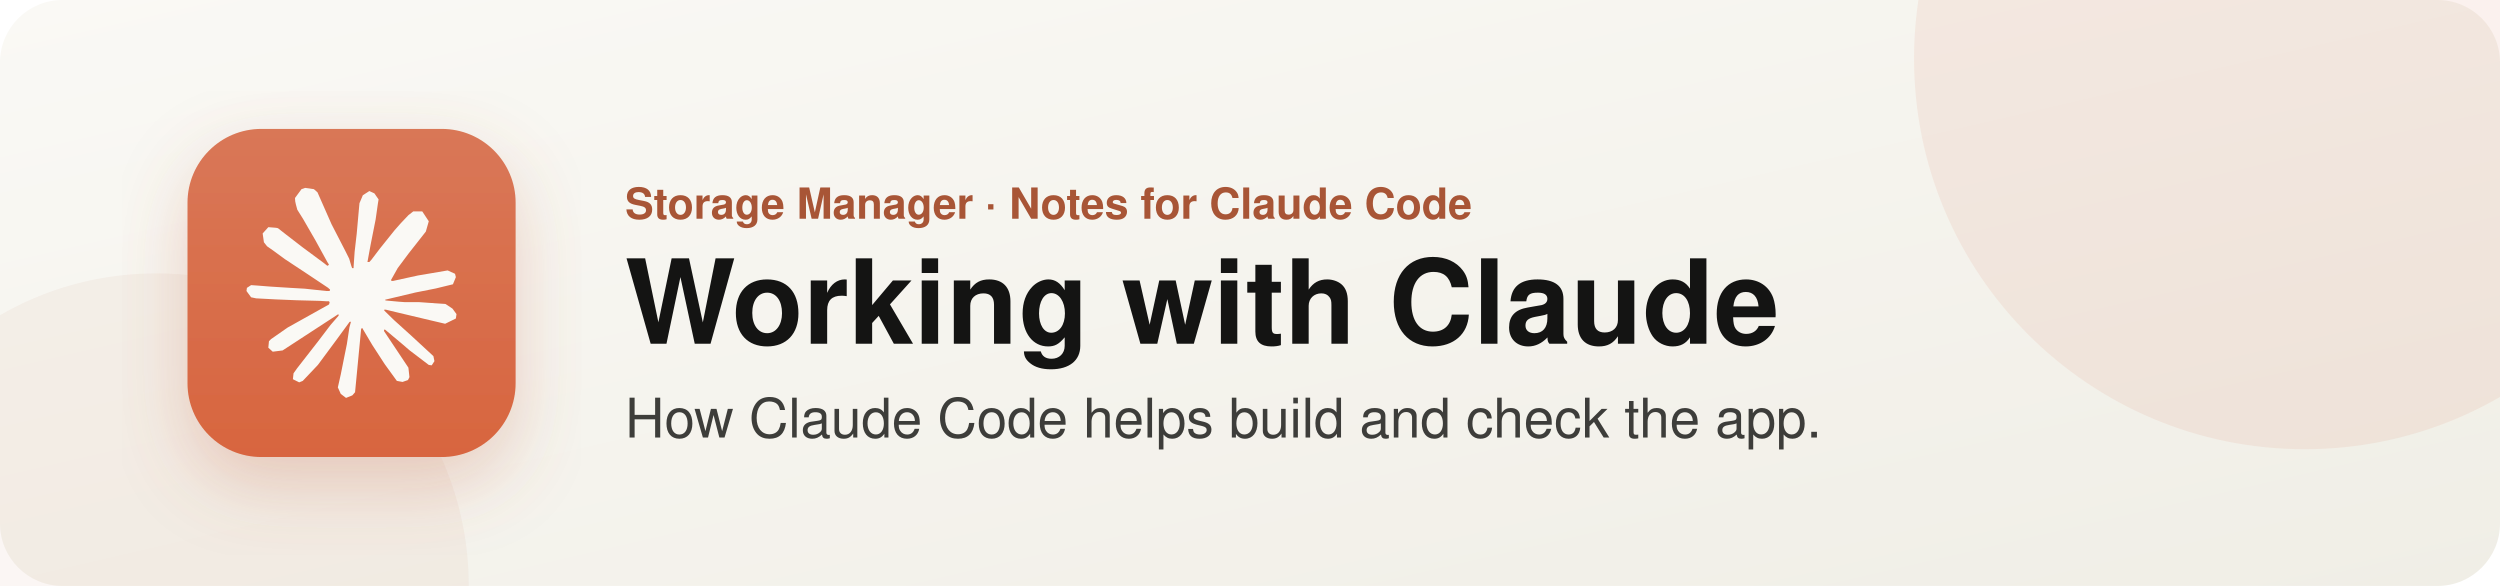
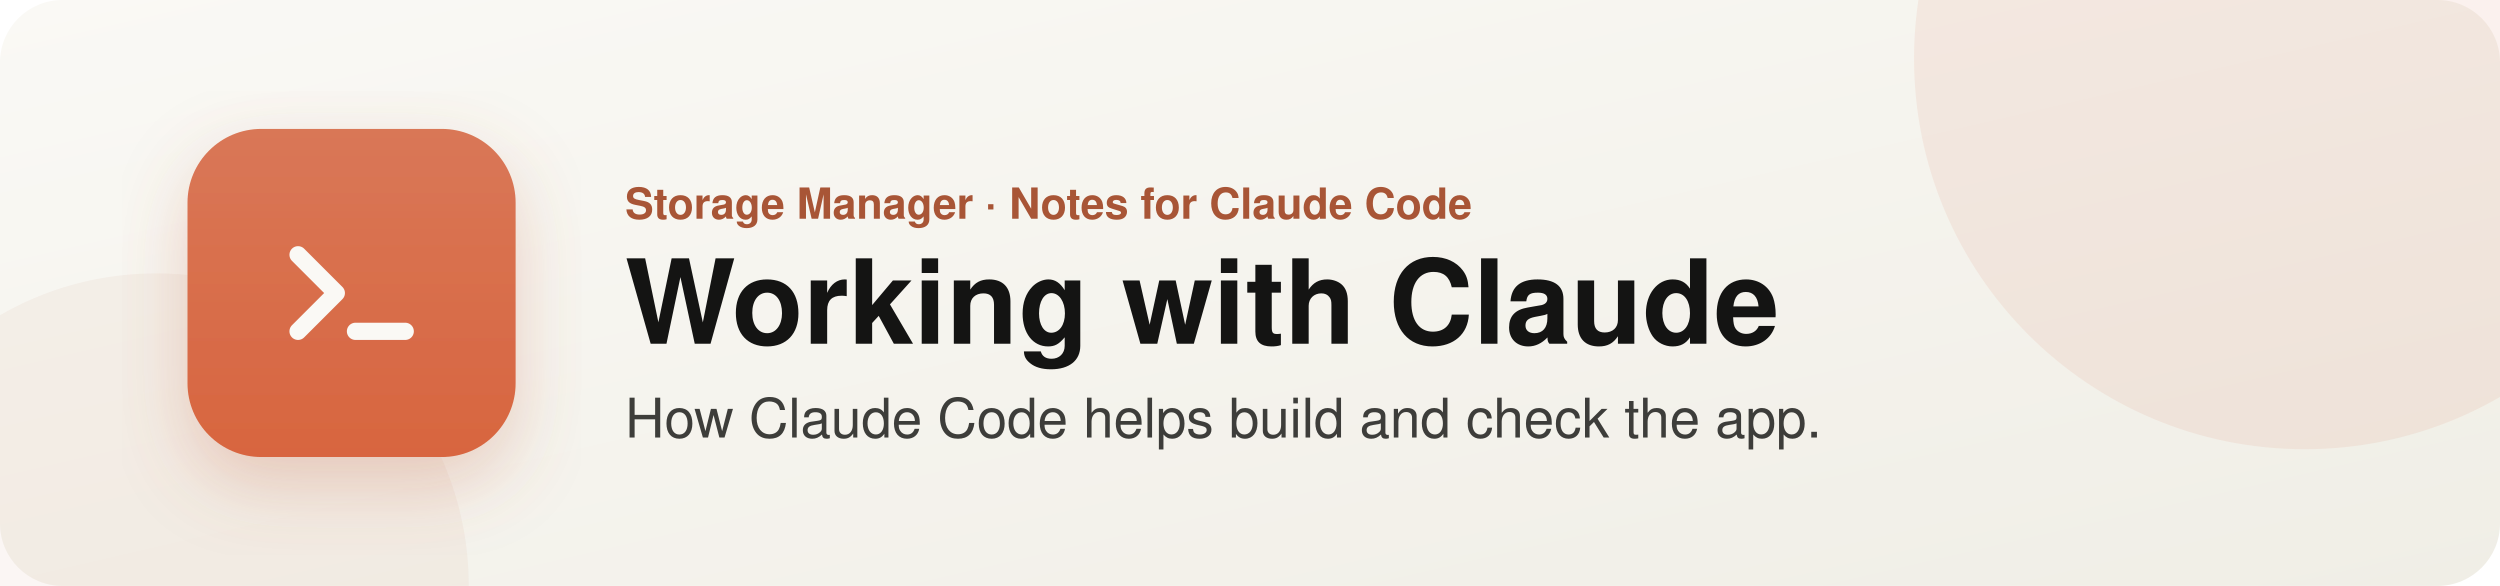
<svg xmlns="http://www.w3.org/2000/svg" width="1280" height="300" viewBox="0 0 1280 300" role="img" data-theme="claude" aria-label="Storage Manager – Working with Claude. How Claude Code helps build and check the app.">
  <defs>
    <linearGradient id="bg" x1="0" y1="0" x2="1" y2="1">
      <stop offset="0" stop-color="#FAF9F5" />
      <stop offset="1" stop-color="#F0EEE6" />
    </linearGradient>
    <filter id="sh" x="-20%" y="-20%" width="140%" height="150%">
      <feDropShadow dx="0" dy="14" stdDeviation="18" flood-color="#C46849" flood-opacity=".28" />
    </filter>
  </defs>
  <rect width="1280" height="300" rx="32" fill="url(#bg)" />
  <circle cx="1180" cy="30" r="200" fill="#D97757" fill-opacity=".10" />
  <circle cx="80" cy="300" r="160" fill="#C46849" fill-opacity=".06" />
  <g filter="url(#sh)">
    <defs>
      <linearGradient id="clay" x1="0" y1="0" x2="0" y2="1">
        <stop offset="0" stop-color="#D97757" />
        <stop offset="1" stop-color="#D8653F" />
      </linearGradient>
    </defs>
    <rect x="96" y="66" width="168" height="168" rx="37.8" fill="url(#clay)" />
-     <path transform="translate(126.2 96.2) scale(0.8602)" fill="#FAF9F5" d="M54.375 118.75L56.125 111L58.125 101L59.75 93L61.25 83.125L62.125 79.875L62 79.625L61.375 79.75L53.875 90L42.5 105.375L33.5 114.875L31.375 115.75L27.625 113.875L28 110.375L30.125 107.375L42.5 91.5L50 81.625L54.875 76L54.75 75.25H54.5L21.5 96.75L15.625 97.5L13 95.125L13.375 91.25L14.625 90L24.5 83.125L49.125 69.375L49.5 68.125L49.125 67.5H47.875L43.75 67.25L29.75 66.875L17.625 66.375L5.75 65.75L2.75 65.125L0 61.375L0.25 59.5L2.75 57.875L6.375 58.125L14.25 58.75L26.125 59.5L34.75 60L47.5 61.375H49.5L49.75 60.5L49.125 60L48.625 59.5L36.25 51.25L23 42.5L16 37.375L12.25 34.75L10.375 32.375L9.625 27.125L13 23.375L17.625 23.75L18.75 24L23.375 27.625L33.25 35.25L46.25 44.875L48.125 46.375L49 45.875V45.5L48.125 44.125L41.125 31.375L33.625 18.375L30.25 13L29.375 9.75C29.042 8.625 28.875 7.375 28.875 6L32.75 0.75L34.875 0L40.125 0.75L42.25 2.625L45.5 10L50.625 21.625L58.75 37.375L61.125 42.125L62.375 46.375L62.875 47.75H63.75V47L64.375 38L65.625 27.125L66.875 13.125L67.25 9.125L69.25 4.375L73.125 1.875L76.125 3.25L78.625 6.875L78.25 9.125L76.875 18.75L73.875 33.875L72 44.125H73.125L74.375 42.75L79.5 36L88.125 25.25L91.875 21L96.375 16.25L99.25 14H104.625L108.5 19.875L106.75 26L101.25 33L96.625 38.875L90 47.75L86 54.875L86.375 55.375H87.25L102.125 52.125L110.25 50.75L119.75 49.125L124.125 51.125L124.625 53.125L122.875 57.375L112.625 59.875L100.625 62.25L82.75 66.5L82.5 66.625L82.75 67L90.75 67.75L94.25 68H102.75L118.5 69.125L122.625 71.875L125 75.125L124.625 77.75L118.25 80.875L109.75 78.875L89.75 74.125L83 72.5H82V73L87.75 78.625L98.125 88L111.25 100.125L111.875 103.125L110.25 105.625L108.5 105.375L97 96.625L92.5 92.75L82.5 84.375H81.875V85.25L84.125 88.625L96.375 107L97 112.625L96.125 114.375L92.875 115.5L89.5 114.875L82.25 104.875L74.875 93.5L68.875 83.375L68.25 83.875L64.625 121.625L63 123.5L59.25 125L56.125 122.625L54.375 118.75Z" />
+     <g transform="translate(133.0 103.0) scale(3.92)" fill="none" stroke="#FAF9F5" stroke-width="2.25" stroke-linecap="round" stroke-linejoin="round">
+       <path d="M5 7l5 5-5 5" />
+       <path d="M12.5 17h6.5" />
+     </g>
  </g>
  <text x="320" y="112" font-family="-apple-system, BlinkMacSystemFont, 'SF Pro Display', 'SF Pro Text', 'Helvetica Neue', Helvetica, Arial, sans-serif" text-anchor="start" font-size="22" font-weight="600" fill="#A85536">Storage Manager · Notes for Claude Code</text>
  <text x="320" y="176" font-family="-apple-system, BlinkMacSystemFont, 'SF Pro Display', 'SF Pro Text', 'Helvetica Neue', Helvetica, Arial, sans-serif" text-anchor="start" font-size="60" font-weight="700" fill="#141413">Working with Claude</text>
  <text x="320" y="224" font-family="-apple-system, BlinkMacSystemFont, 'SF Pro Display', 'SF Pro Text', 'Helvetica Neue', Helvetica, Arial, sans-serif" text-anchor="start" font-size="28" font-weight="400" fill="#3D3D3A">How Claude Code helps build and check the app.</text>
</svg>
